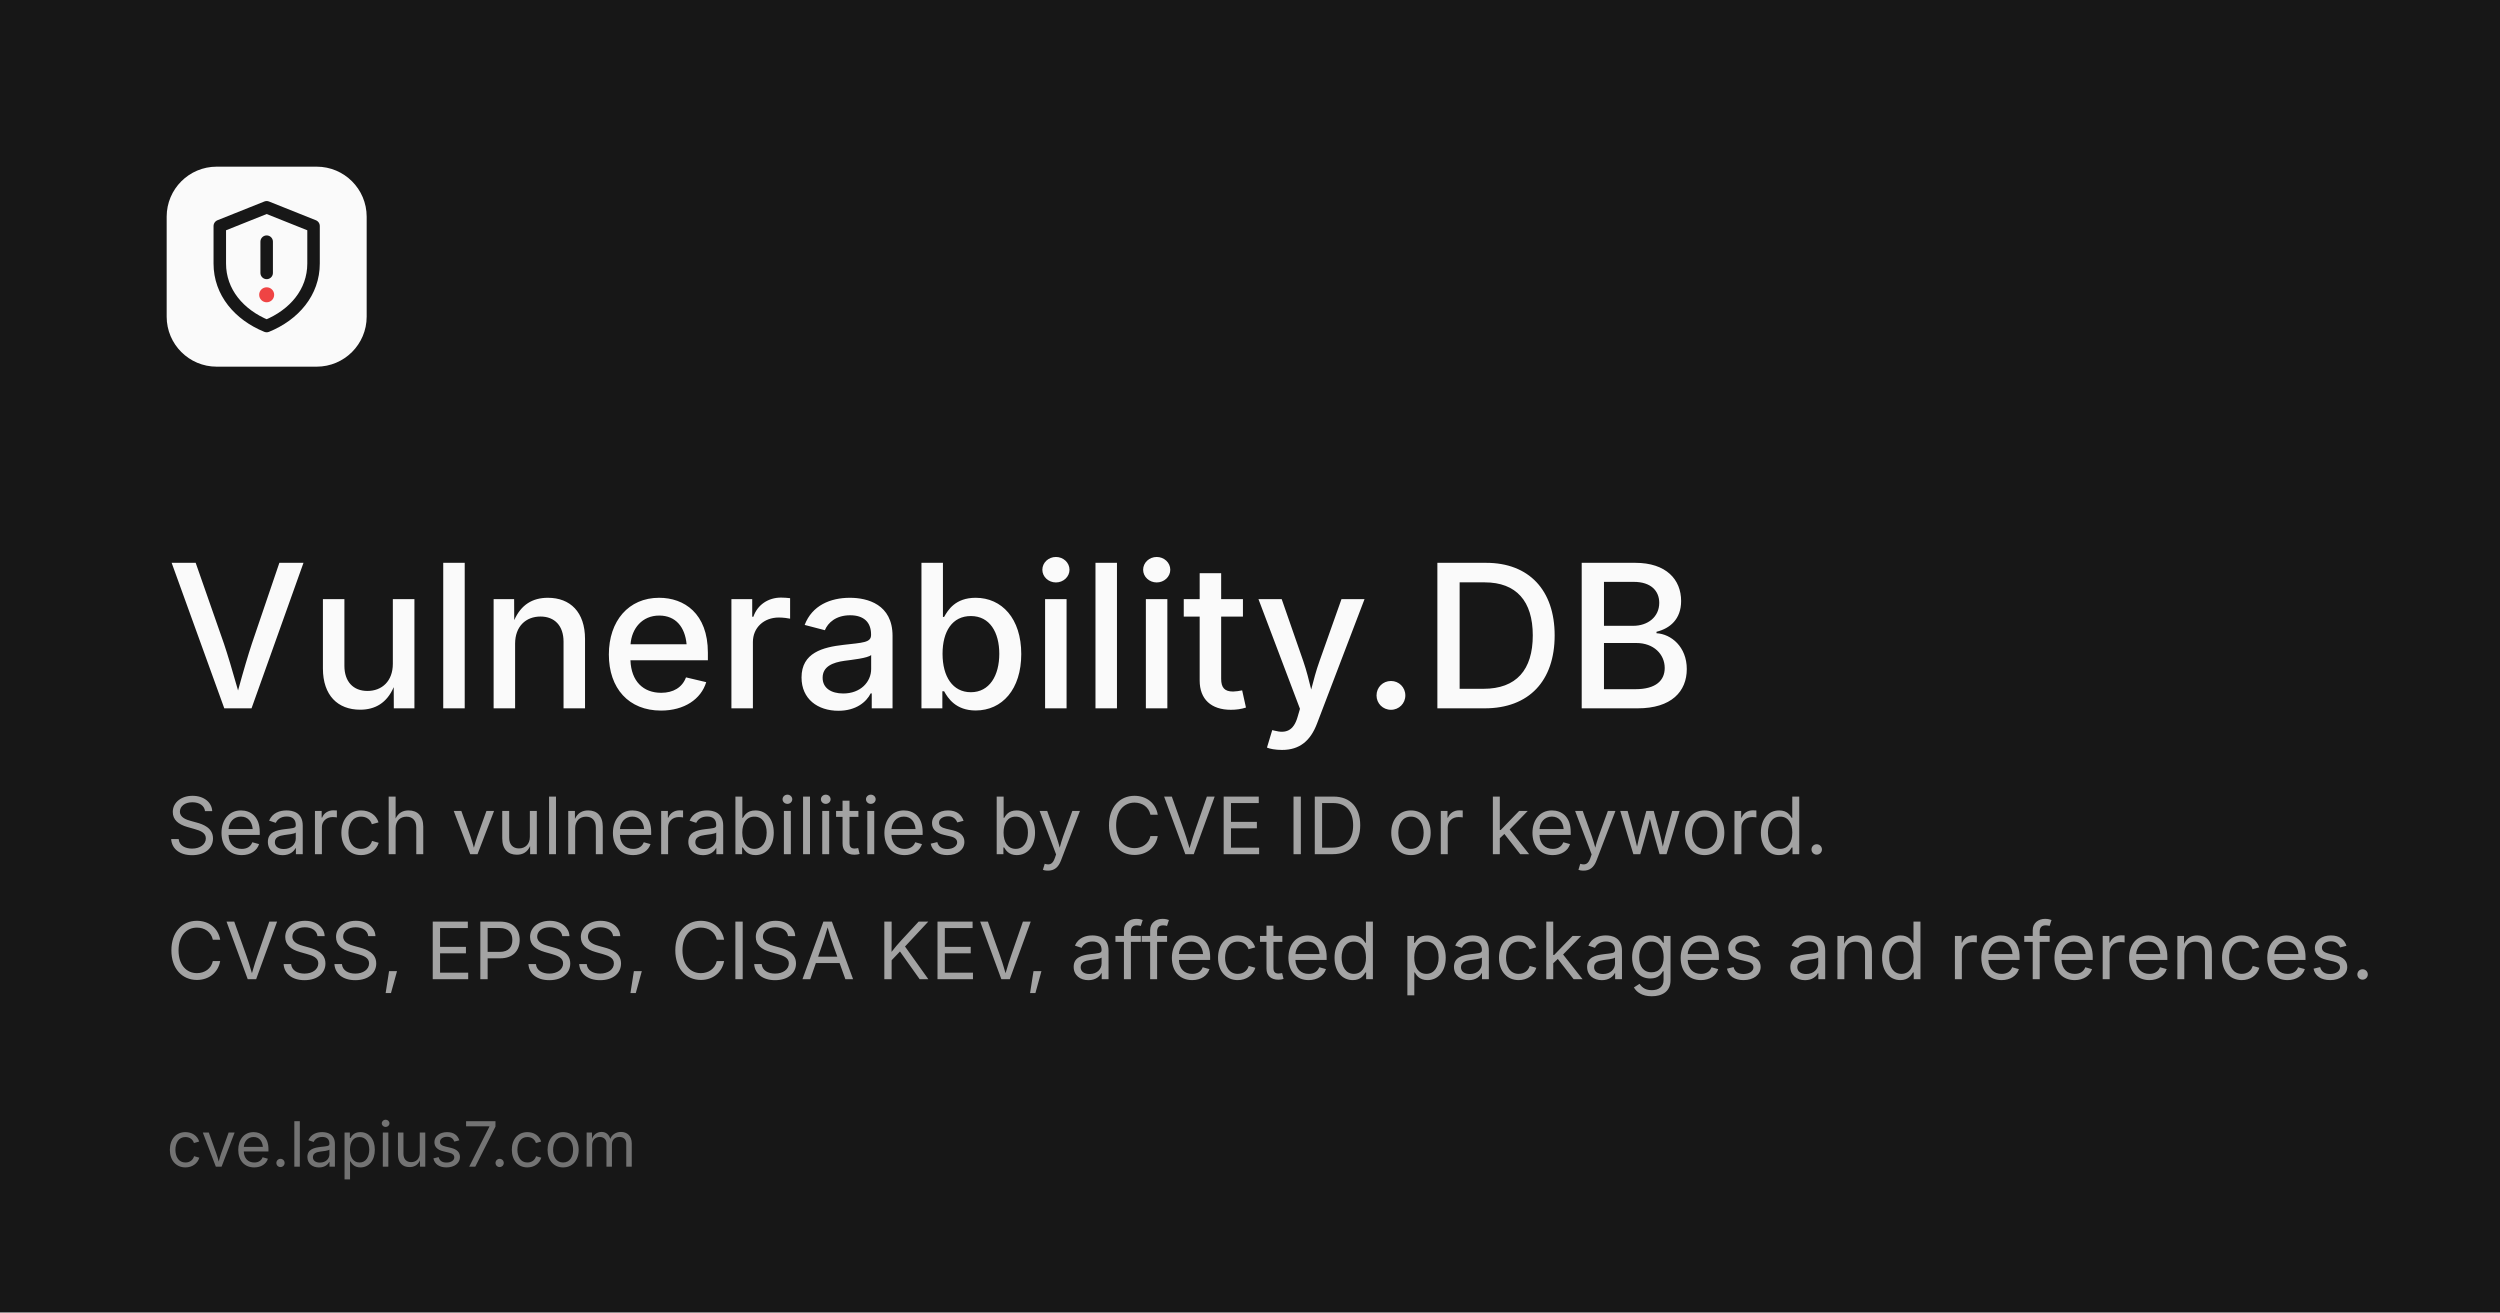
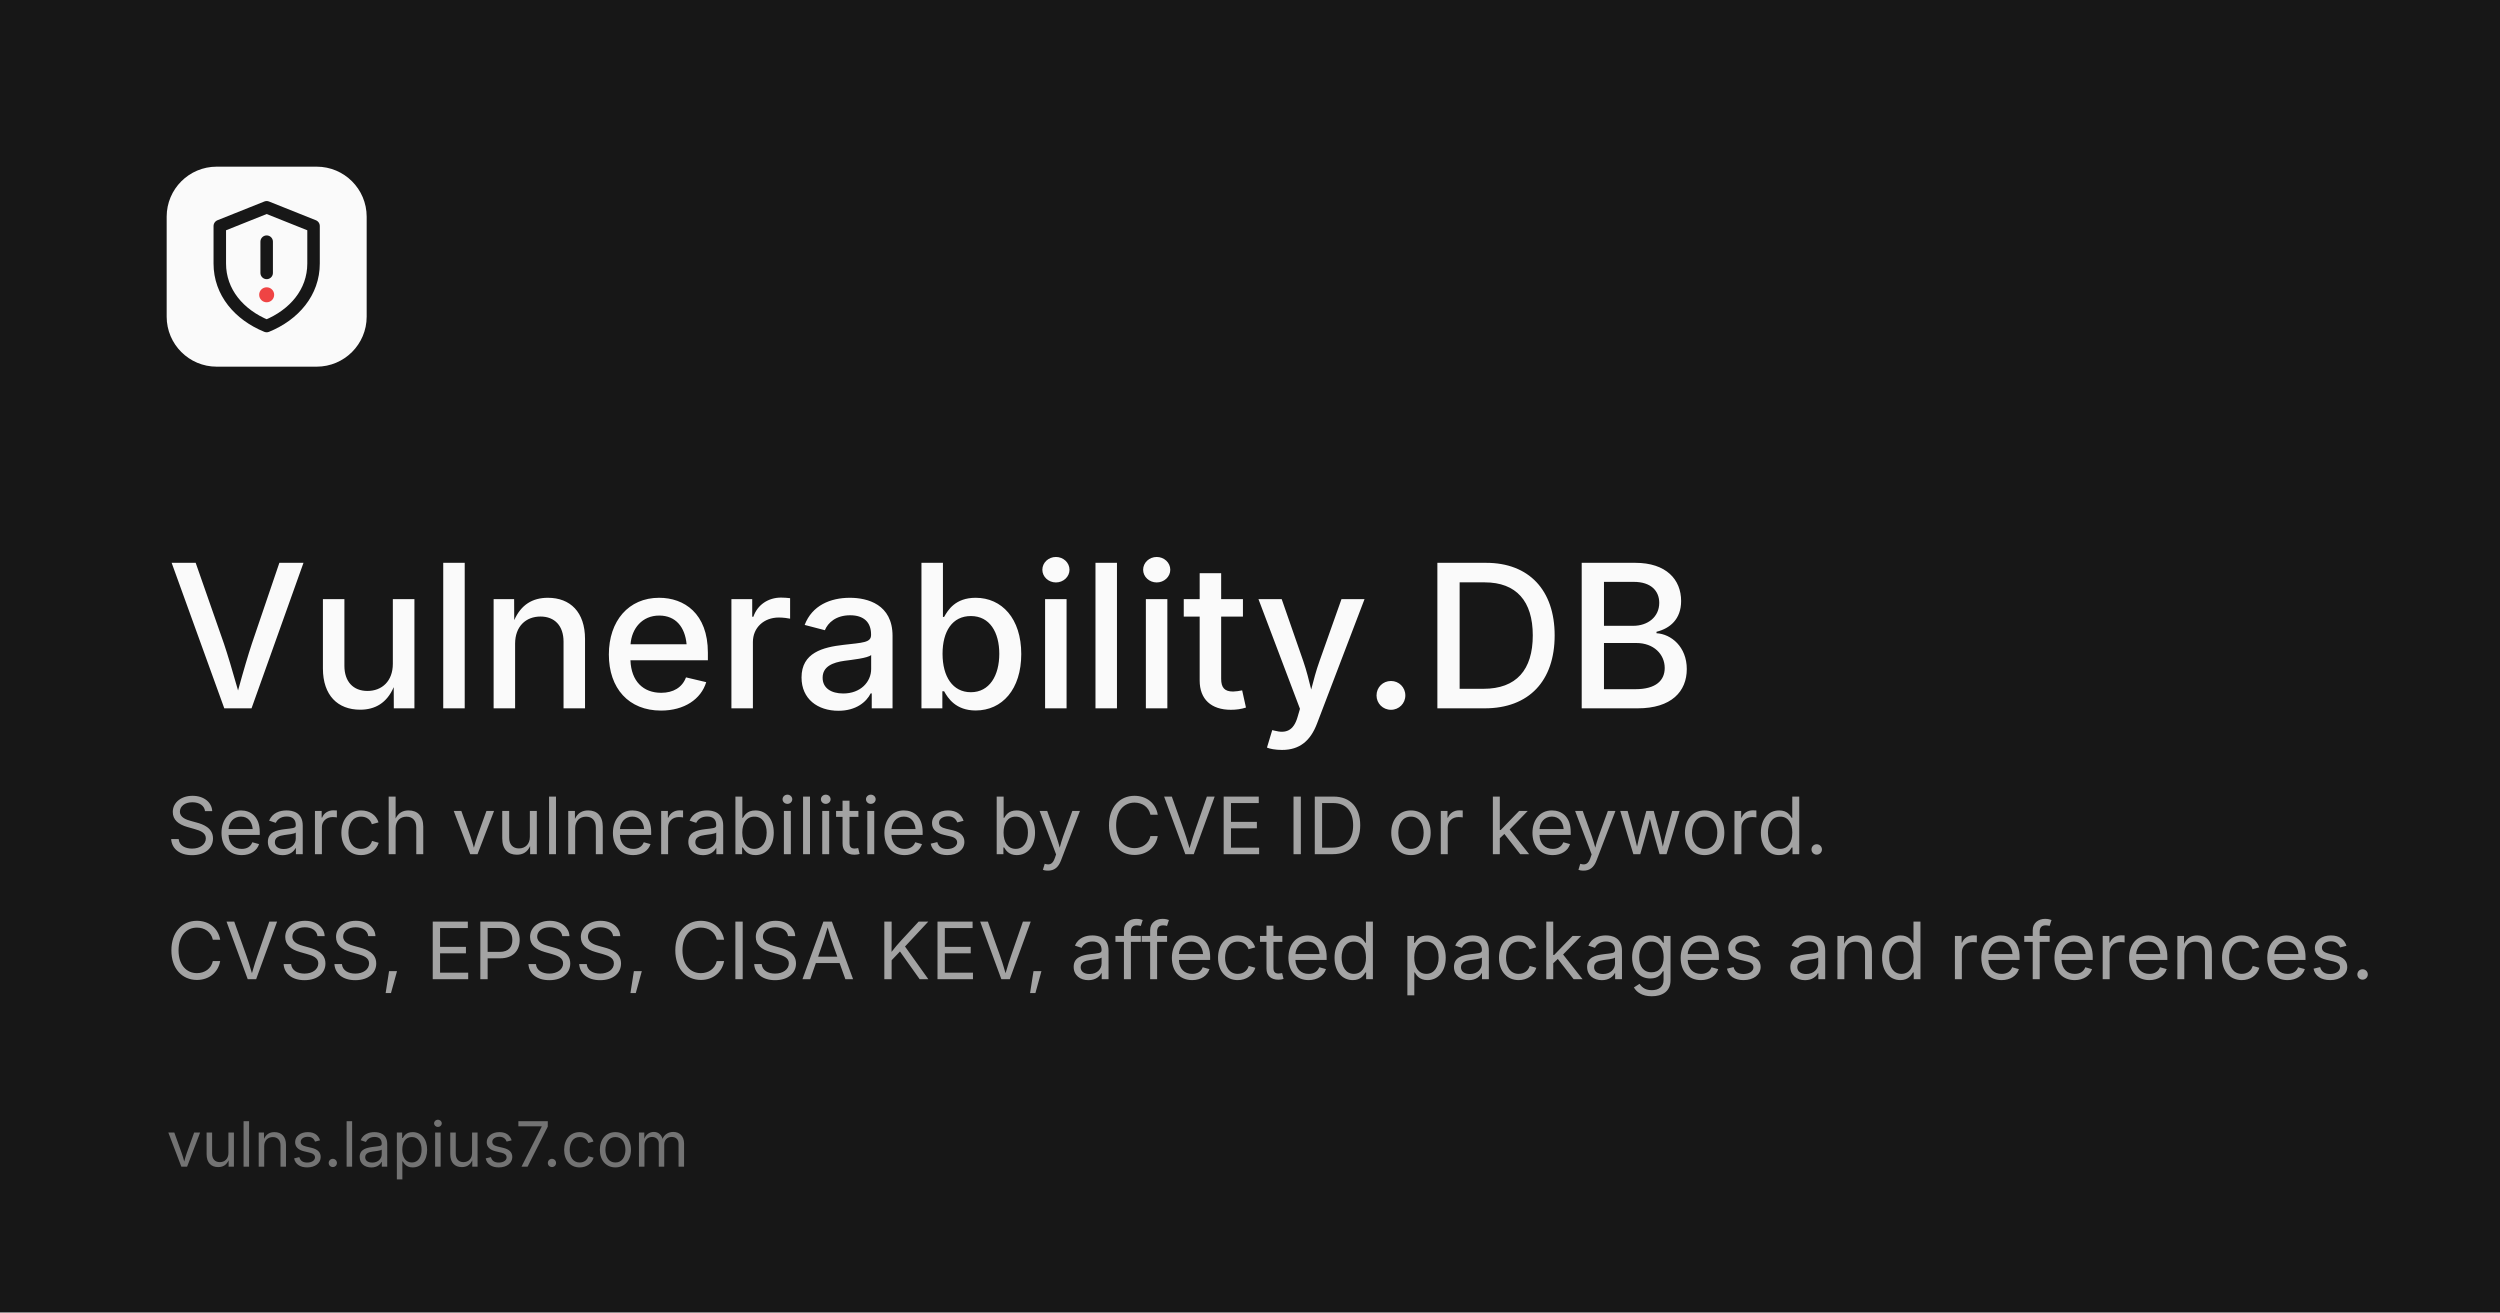
<svg xmlns="http://www.w3.org/2000/svg" width="1200" height="630" viewBox="0 0 1200 630">
  <rect width="1200" height="630" fill="#171717" />
  <rect x="80" y="80" width="96" height="96" rx="24" fill="#fafafa" />
  <g transform="translate(80 80) scale(3)">
    <path d="M16 6.5 23.5 9.5v6c0 4.6-3.1 8.2-7.5 10-4.4-1.8-7.5-5.4-7.5-10v-6z" fill="none" stroke="#171717" stroke-width="2" stroke-linejoin="round" />
    <path d="M16 12v5" fill="none" stroke="#171717" stroke-width="2" stroke-linecap="round" />
    <circle cx="16" cy="20.5" r="1.2" fill="#ef4444" />
  </g>
  <text x="80" y="340" font-family="Inter, Helvetica, Arial, sans-serif" font-size="96" font-weight="500" fill="#fafafa">Vulnerability.DB</text>
  <text x="80" y="410" font-family="Inter, Helvetica, Arial, sans-serif" font-size="38" fill="#a3a3a3">Search vulnerabilities by CVE ID or keyword.</text>
  <text x="80" y="470" font-family="Inter, Helvetica, Arial, sans-serif" font-size="38" fill="#a3a3a3">CVSS, EPSS, CISA KEV, affected packages and references.</text>
-   <text x="80" y="560" font-family="Inter, Helvetica, Arial, sans-serif" font-size="30" fill="#737373">cve.lapius7.com</text>
+   <text x="80" y="560" font-family="Inter, Helvetica, Arial, sans-serif" font-size="30" fill="#737373">vulns.lapius7.com</text>
</svg>
